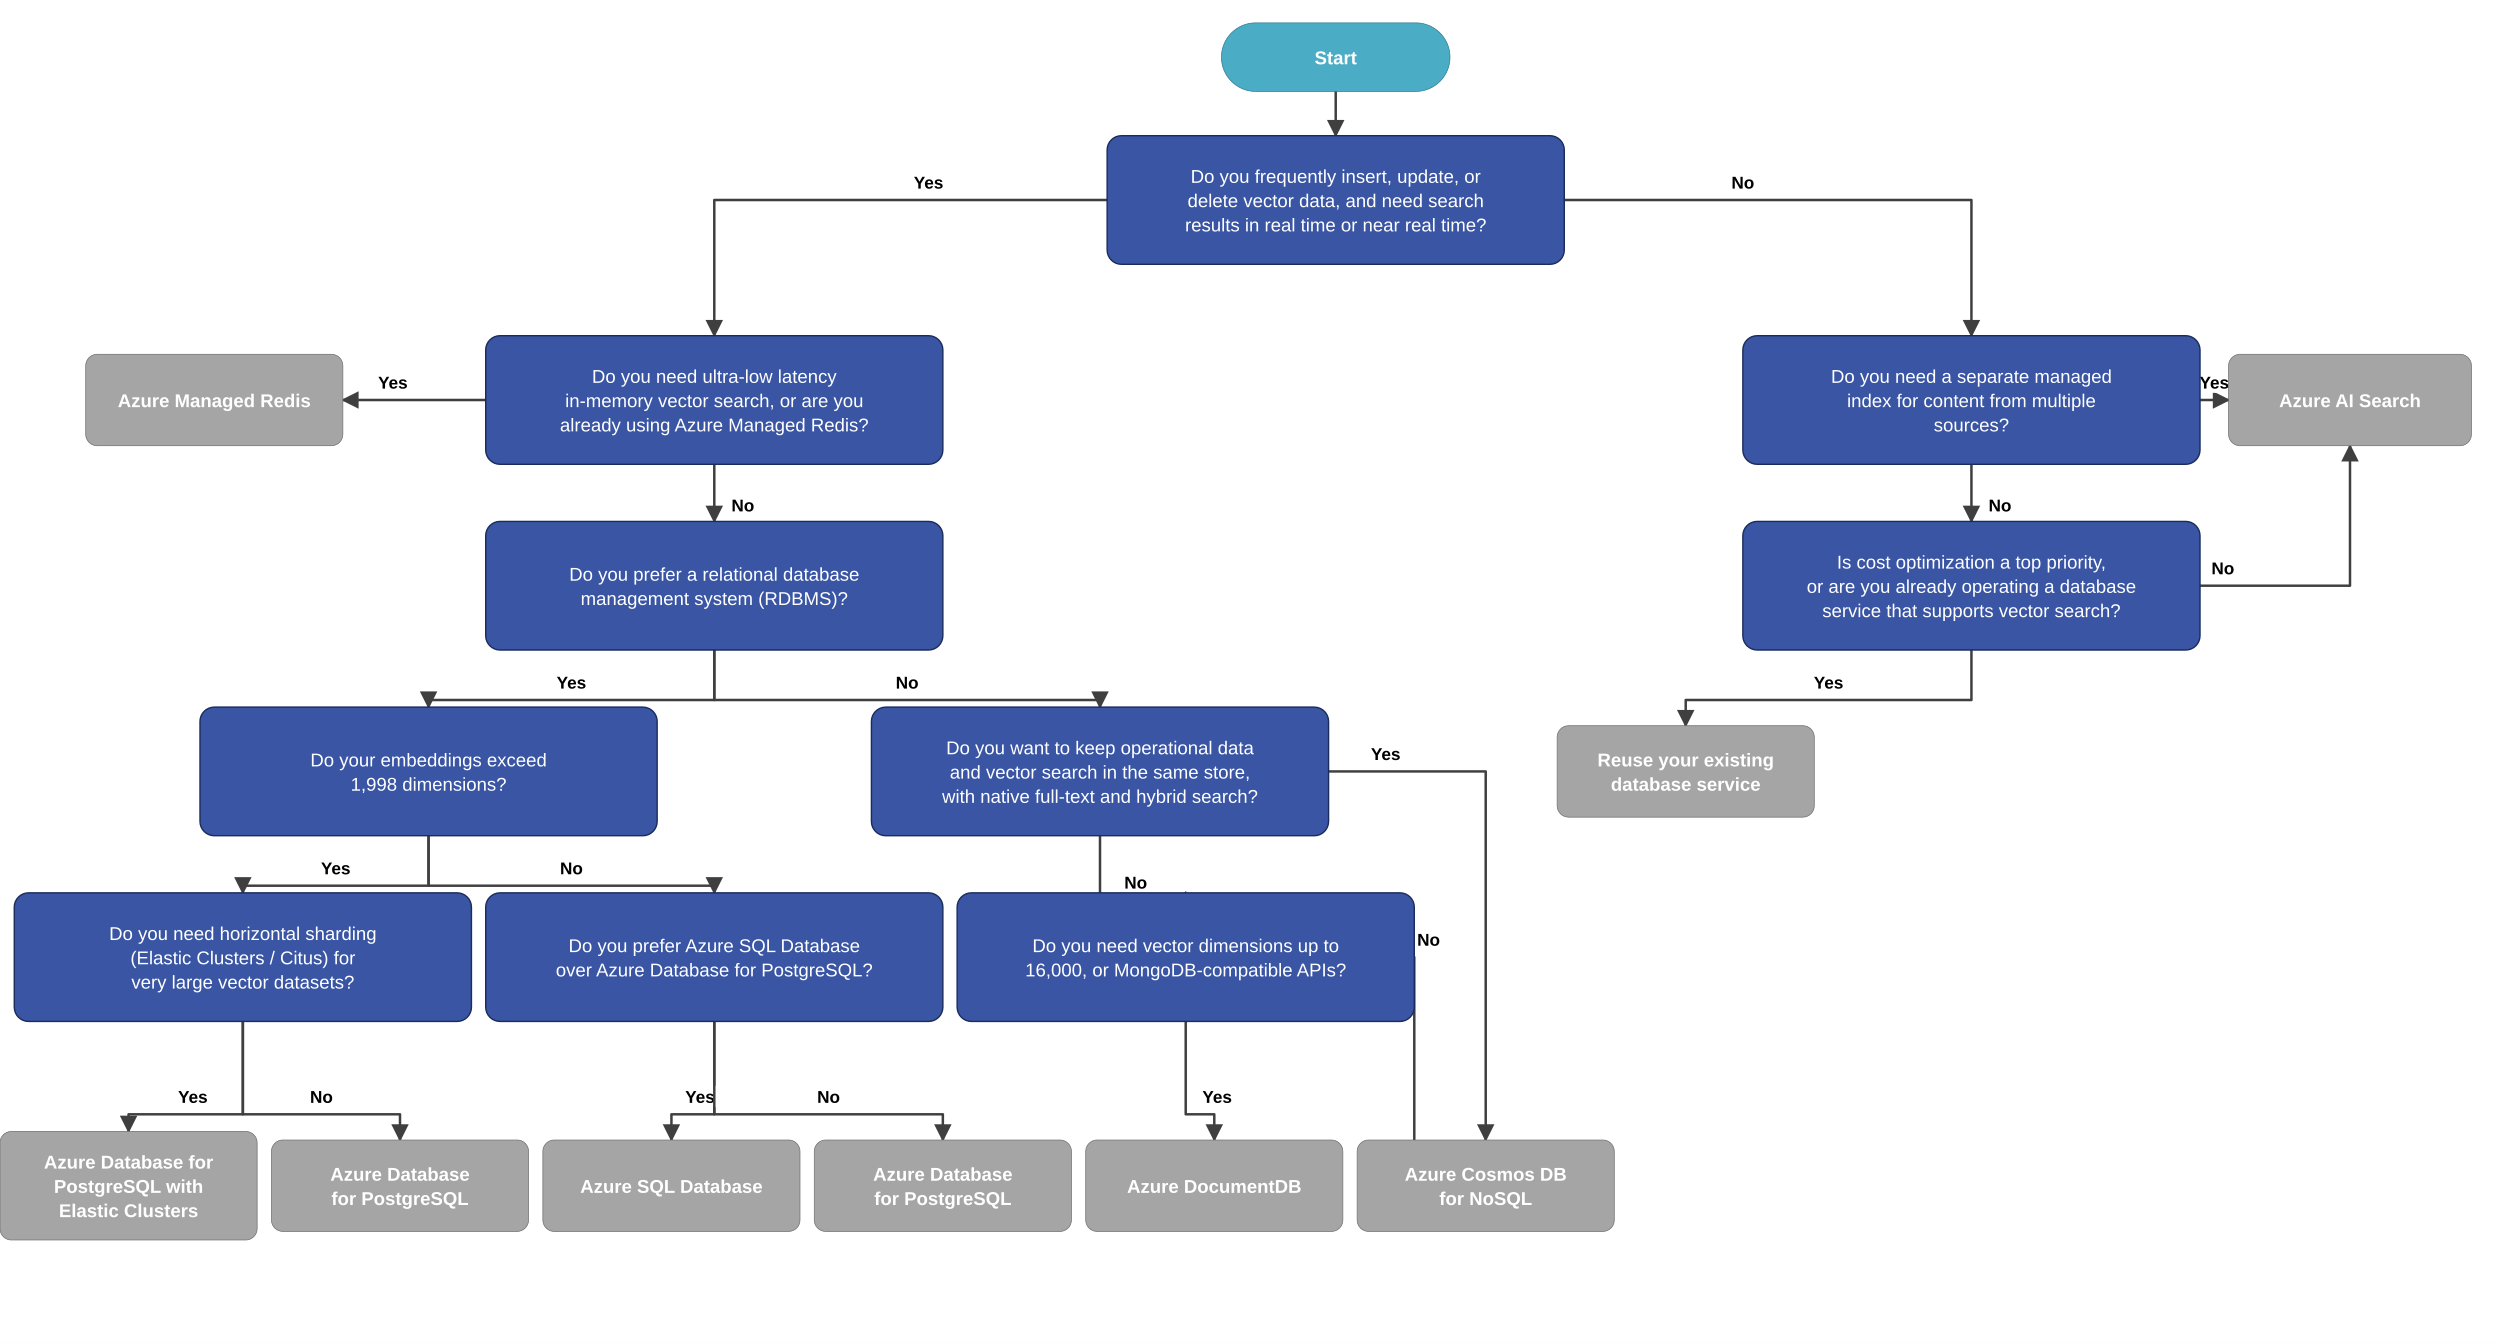
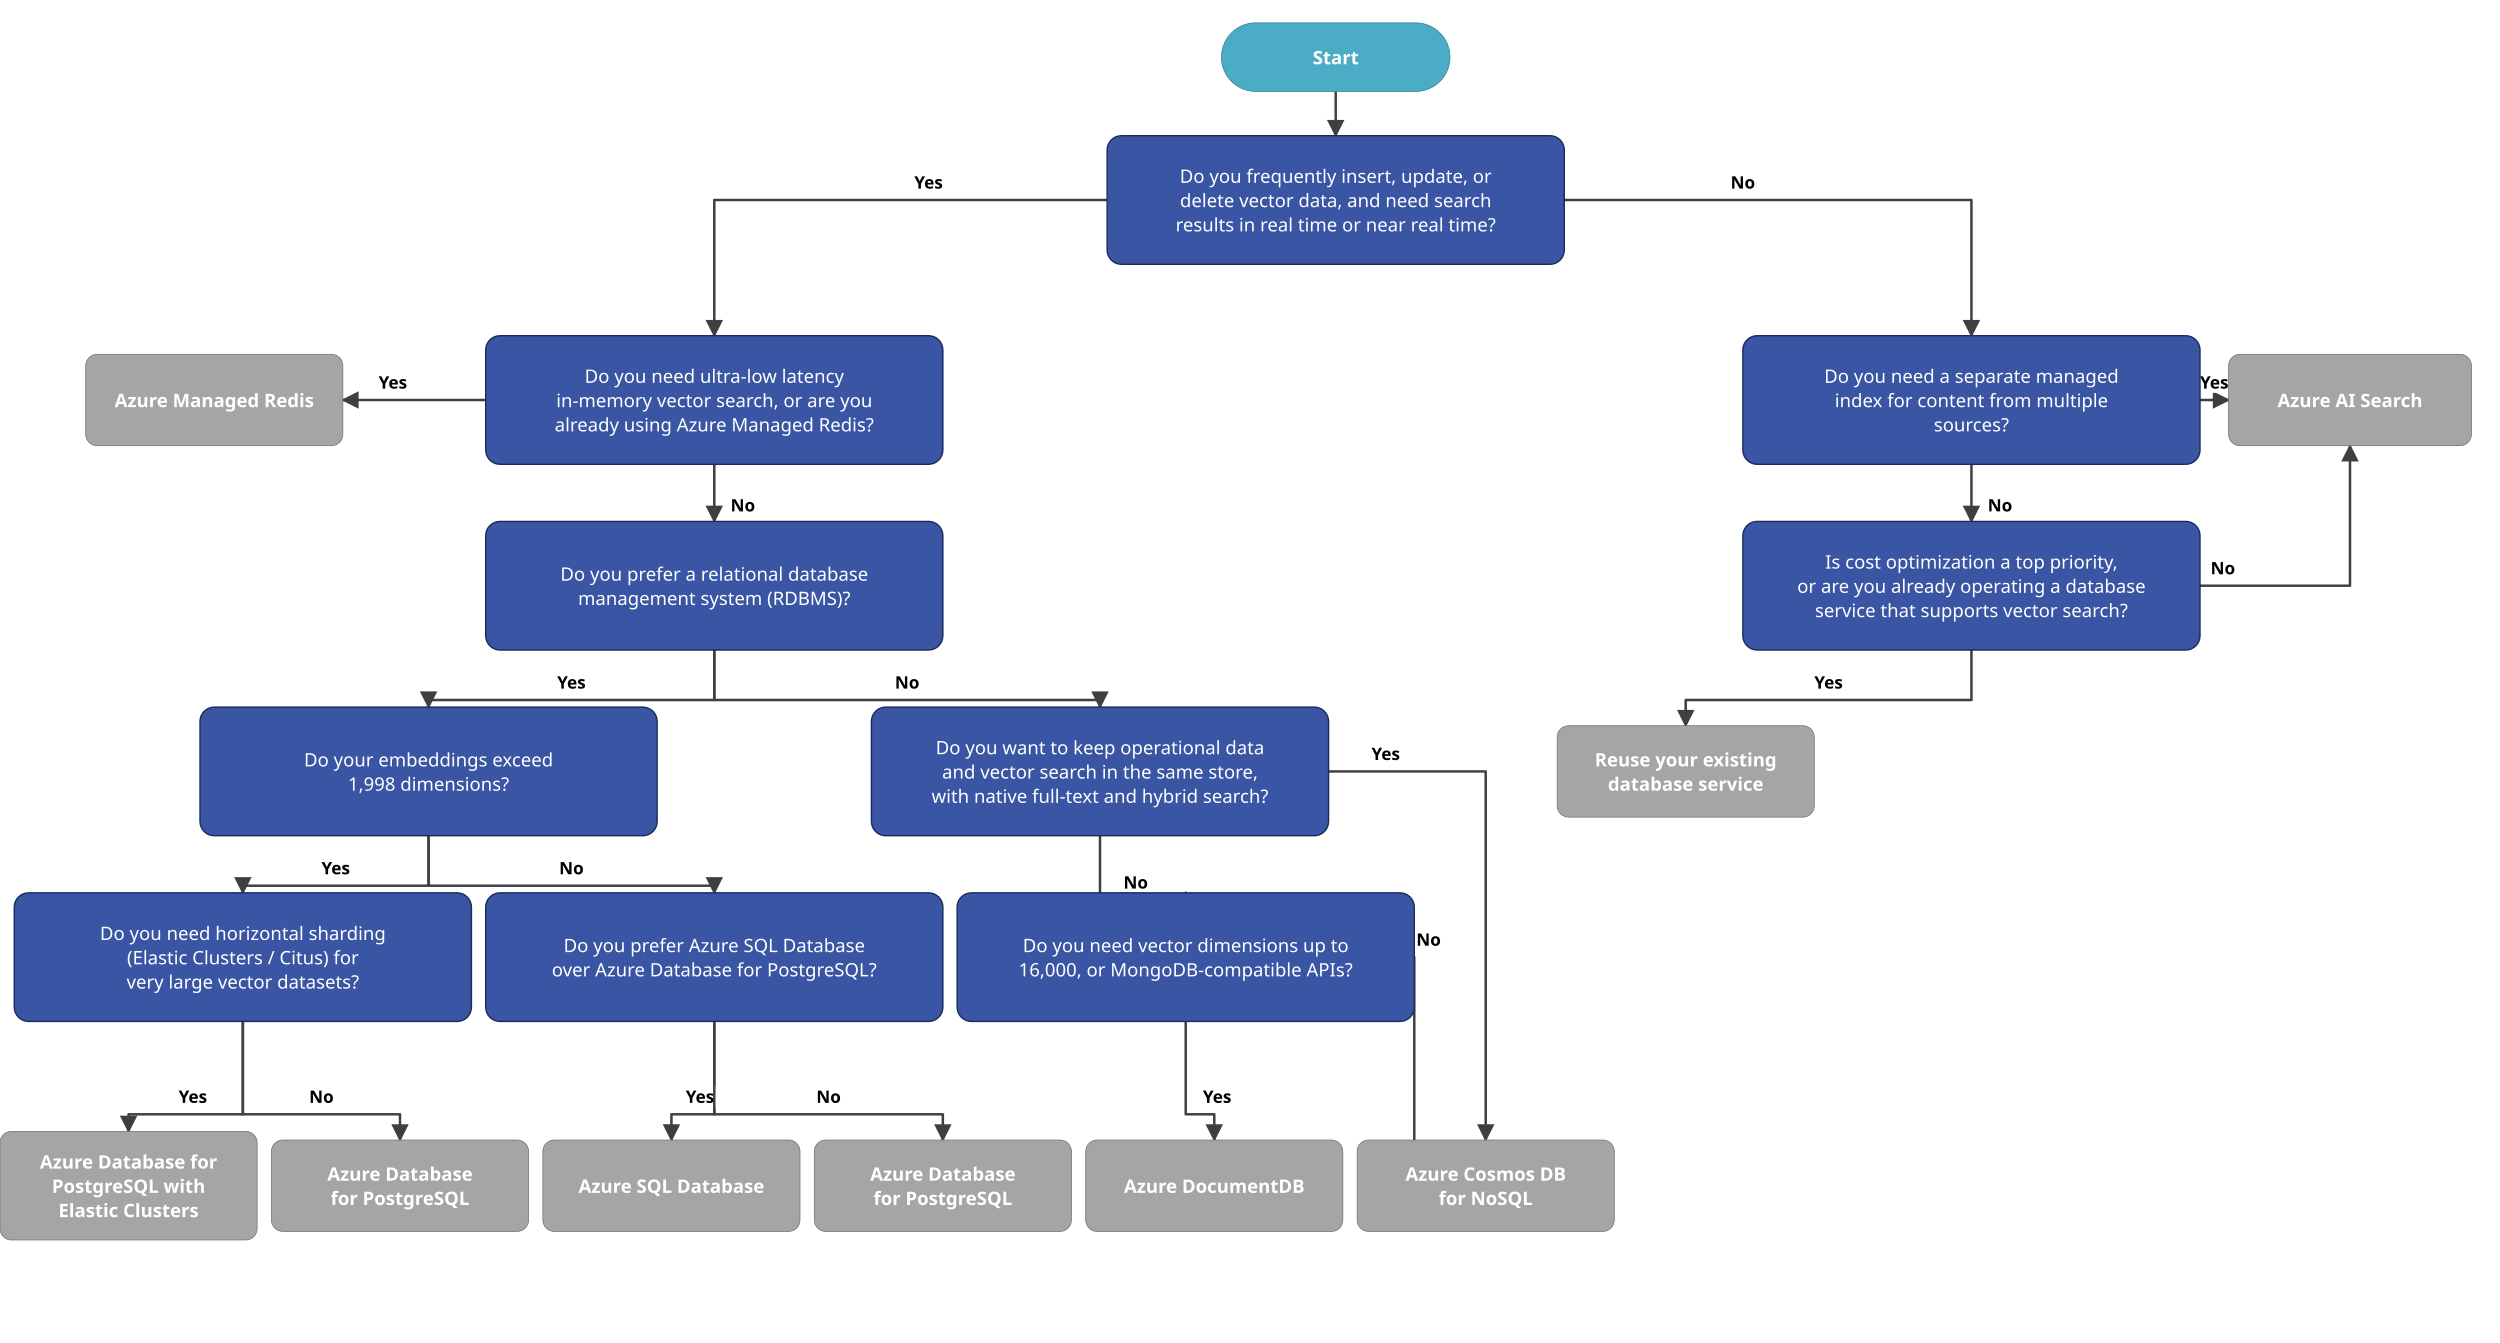
- <svg xmlns="http://www.w3.org/2000/svg" width="1750" height="940" viewBox="0 0 1750 940" font-family="Segoe UI, Arial, sans-serif">
+ <svg xmlns="http://www.w3.org/2000/svg" width="1750" height="940" viewBox="0 0 1750 940" font-family="Segoe UI, sans-serif">
  <defs>
    <marker id="arrow" viewBox="0 0 10 10" refX="9" refY="5" markerWidth="7" markerHeight="7" orient="auto-start-reverse">
      <path d="M0,0 L10,5 L0,10 z" fill="#3f3f3f" />
    </marker>
    <style type="text/css">
      .decision { fill: #3955a3; stroke: #1a2c5b; stroke-width: 1; }
      .terminal { fill: #a5a5a5; stroke: #6d6d6d; stroke-width: 0.5; }
      .start { fill: #4bacc6; stroke: #2f7a8c; stroke-width: 0.5; }
      .qtext { fill: #ffffff; font-size: 13px; font-weight: 500; text-anchor: middle; }
      .ttext { fill: #ffffff; font-size: 13px; font-weight: 600; text-anchor: middle; }
      .connector { fill: none; stroke: #3f3f3f; stroke-width: 1.75; stroke-linecap: round; stroke-linejoin: round; }
      .ynlabel { fill: #000000; font-size: 12px; font-weight: bold; text-anchor: middle; }
      .ynbg { fill: #ffffff; }
    </style>
  </defs>
  <rect x="0" y="0" width="1750" height="940" fill="#ffffff" />
  <path d="M 935,64 L 935,95" class="connector" marker-end="url(#arrow)" />
  <path d="M 775,140 L 500,140 L 500,235" class="connector" marker-end="url(#arrow)" />
  <rect x="634" y="120" width="32" height="15" class="ynbg" />
  <text x="650" y="132" class="ynlabel">Yes</text>
  <path d="M 1095,140 L 1380,140 L 1380,235" class="connector" marker-end="url(#arrow)" />
  <rect x="1208" y="120" width="24" height="15" class="ynbg" />
  <text x="1220" y="132" class="ynlabel">No</text>
  <path d="M 340,280 L 240,280" class="connector" marker-end="url(#arrow)" />
  <rect x="259" y="260" width="32" height="15" class="ynbg" />
  <text x="275" y="272" class="ynlabel">Yes</text>
  <path d="M 500,325 L 500,365" class="connector" marker-end="url(#arrow)" />
  <rect x="508" y="346" width="24" height="15" class="ynbg" />
  <text x="520" y="358" class="ynlabel">No</text>
  <path d="M 1540,280 L 1560,280" class="connector" marker-end="url(#arrow)" />
  <rect x="1541" y="260" width="18" height="15" class="ynbg" />
  <text x="1550" y="272" class="ynlabel">Yes</text>
  <path d="M 1380,325 L 1380,365" class="connector" marker-end="url(#arrow)" />
  <rect x="1388" y="346" width="24" height="15" class="ynbg" />
  <text x="1400" y="358" class="ynlabel">No</text>
  <path d="M 500,455 L 500,490 L 300,490 L 300,495" class="connector" marker-end="url(#arrow)" />
  <rect x="384" y="470" width="32" height="15" class="ynbg" />
  <text x="400" y="482" class="ynlabel">Yes</text>
  <path d="M 500,455 L 500,490 L 770,490 L 770,495" class="connector" marker-end="url(#arrow)" />
  <rect x="623" y="470" width="24" height="15" class="ynbg" />
  <text x="635" y="482" class="ynlabel">No</text>
  <path d="M 1380,455 L 1380,490 L 1180,490 L 1180,508" class="connector" marker-end="url(#arrow)" />
  <rect x="1264" y="470" width="32" height="15" class="ynbg" />
  <text x="1280" y="482" class="ynlabel">Yes</text>
  <path d="M 1540,410 L 1645,410 L 1645,312" class="connector" marker-end="url(#arrow)" />
  <rect x="1544" y="390" width="24" height="15" class="ynbg" />
  <text x="1556" y="402" class="ynlabel">No</text>
  <path d="M 300,585 L 300,620 L 170,620 L 170,625" class="connector" marker-end="url(#arrow)" />
  <rect x="219" y="600" width="32" height="15" class="ynbg" />
  <text x="235" y="612" class="ynlabel">Yes</text>
  <path d="M 300,585 L 300,620 L 500,620 L 500,625" class="connector" marker-end="url(#arrow)" />
  <rect x="388" y="600" width="24" height="15" class="ynbg" />
  <text x="400" y="612" class="ynlabel">No</text>
  <path d="M 930,540 L 1040,540 L 1040,798" class="connector" marker-end="url(#arrow)" />
  <rect x="954" y="520" width="32" height="15" class="ynbg" />
  <text x="970" y="532" class="ynlabel">Yes</text>
  <path d="M 770,585 L 770,630 L 830,630 L 830,625" class="connector" marker-end="url(#arrow)" />
  <rect x="783" y="610" width="24" height="15" class="ynbg" />
  <text x="795" y="622" class="ynlabel">No</text>
  <path d="M 170,715 L 170,780 L 90,780 L 90,792" class="connector" marker-end="url(#arrow)" />
  <rect x="119" y="760" width="32" height="15" class="ynbg" />
  <text x="135" y="772" class="ynlabel">Yes</text>
  <path d="M 170,715 L 170,780 L 280,780 L 280,798" class="connector" marker-end="url(#arrow)" />
  <rect x="213" y="760" width="24" height="15" class="ynbg" />
  <text x="225" y="772" class="ynlabel">No</text>
  <path d="M 500,715 L 500,780 L 470,780 L 470,798" class="connector" marker-end="url(#arrow)" />
  <rect x="474" y="760" width="32" height="15" class="ynbg" />
  <text x="490" y="772" class="ynlabel">Yes</text>
  <path d="M 500,715 L 500,780 L 660,780 L 660,798" class="connector" marker-end="url(#arrow)" />
  <rect x="568" y="760" width="24" height="15" class="ynbg" />
  <text x="580" y="772" class="ynlabel">No</text>
  <path d="M 830,715 L 830,780 L 850,780 L 850,798" class="connector" marker-end="url(#arrow)" />
  <rect x="836" y="760" width="32" height="15" class="ynbg" />
  <text x="852" y="772" class="ynlabel">Yes</text>
  <path d="M 990,670 L 990,670 L 990,800 L 1040,800 L 1040,798" class="connector" marker-end="url(#arrow)" />
  <rect x="988" y="650" width="24" height="15" class="ynbg" />
  <text x="1000" y="662" class="ynlabel">No</text>
  <g>
    <rect x="855" y="16" width="160" height="48" rx="24" ry="24" class="start" />
    <text x="935" y="45" class="ttext">Start</text>
  </g>
  <g>
    <rect x="775" y="95" width="320" height="90" rx="10" ry="10" class="decision" />
    <text x="935" y="128" class="qtext">Do you frequently insert, update, or</text>
    <text x="935" y="145" class="qtext">delete vector data, and need search</text>
    <text x="935" y="162" class="qtext">results in real time or near real time?</text>
  </g>
  <g>
    <rect x="340" y="235" width="320" height="90" rx="10" ry="10" class="decision" />
    <text x="500" y="268" class="qtext">Do you need ultra-low latency</text>
    <text x="500" y="285" class="qtext">in-memory vector search, or are you</text>
    <text x="500" y="302" class="qtext">already using Azure Managed Redis?</text>
  </g>
  <g>
    <rect x="1220" y="235" width="320" height="90" rx="10" ry="10" class="decision" />
    <text x="1380" y="268" class="qtext">Do you need a separate managed</text>
    <text x="1380" y="285" class="qtext">index for content from multiple</text>
    <text x="1380" y="302" class="qtext">sources?</text>
  </g>
  <g>
    <rect x="340" y="365" width="320" height="90" rx="10" ry="10" class="decision" />
    <text x="500" y="406.5" class="qtext">Do you prefer a relational database</text>
    <text x="500" y="423.5" class="qtext">management system (RDBMS)?</text>
  </g>
  <g>
    <rect x="1220" y="365" width="320" height="90" rx="10" ry="10" class="decision" />
    <text x="1380" y="398" class="qtext">Is cost optimization a top priority,</text>
    <text x="1380" y="415" class="qtext">or are you already operating a database</text>
    <text x="1380" y="432" class="qtext">service that supports vector search?</text>
  </g>
  <g>
    <rect x="140" y="495" width="320" height="90" rx="10" ry="10" class="decision" />
    <text x="300" y="536.5" class="qtext">Do your embeddings exceed</text>
    <text x="300" y="553.5" class="qtext">1,998 dimensions?</text>
  </g>
  <g>
    <rect x="610" y="495" width="320" height="90" rx="10" ry="10" class="decision" />
    <text x="770" y="528" class="qtext">Do you want to keep operational data</text>
    <text x="770" y="545" class="qtext">and vector search in the same store,</text>
    <text x="770" y="562" class="qtext">with native full-text and hybrid search?</text>
  </g>
  <g>
    <rect x="10" y="625" width="320" height="90" rx="10" ry="10" class="decision" />
    <text x="170" y="658" class="qtext">Do you need horizontal sharding</text>
    <text x="170" y="675" class="qtext">(Elastic Clusters / Citus) for</text>
    <text x="170" y="692" class="qtext">very large vector datasets?</text>
  </g>
  <g>
    <rect x="340" y="625" width="320" height="90" rx="10" ry="10" class="decision" />
    <text x="500" y="666.5" class="qtext">Do you prefer Azure SQL Database</text>
    <text x="500" y="683.5" class="qtext">over Azure Database for PostgreSQL?</text>
  </g>
  <g>
    <rect x="670" y="625" width="320" height="90" rx="10" ry="10" class="decision" />
    <text x="830" y="666.5" class="qtext">Do you need vector dimensions up to</text>
    <text x="830" y="683.5" class="qtext">16,000, or MongoDB-compatible APIs?</text>
  </g>
  <g>
    <rect x="60" y="248" width="180" height="64" rx="8" ry="8" class="terminal" />
    <text x="150" y="285" class="ttext">Azure Managed Redis</text>
  </g>
  <g>
    <rect x="1560" y="248" width="170" height="64" rx="8" ry="8" class="terminal" />
    <text x="1645" y="285" class="ttext">Azure AI Search</text>
  </g>
  <g>
    <rect x="1090" y="508" width="180" height="64" rx="8" ry="8" class="terminal" />
    <text x="1180" y="536.5" class="ttext">Reuse your existing</text>
    <text x="1180" y="553.5" class="ttext">database service</text>
  </g>
  <g>
    <rect x="0" y="792" width="180" height="76" rx="8" ry="8" class="terminal" />
    <text x="90" y="818" class="ttext">Azure Database for</text>
    <text x="90" y="835" class="ttext">PostgreSQL with</text>
    <text x="90" y="852" class="ttext">Elastic Clusters</text>
  </g>
  <g>
    <rect x="190" y="798" width="180" height="64" rx="8" ry="8" class="terminal" />
    <text x="280" y="826.5" class="ttext">Azure Database</text>
    <text x="280" y="843.5" class="ttext">for PostgreSQL</text>
  </g>
  <g>
    <rect x="380" y="798" width="180" height="64" rx="8" ry="8" class="terminal" />
    <text x="470" y="835" class="ttext">Azure SQL Database</text>
  </g>
  <g>
    <rect x="570" y="798" width="180" height="64" rx="8" ry="8" class="terminal" />
    <text x="660" y="826.5" class="ttext">Azure Database</text>
    <text x="660" y="843.5" class="ttext">for PostgreSQL</text>
  </g>
  <g>
    <rect x="760" y="798" width="180" height="64" rx="8" ry="8" class="terminal" />
    <text x="850" y="835" class="ttext">Azure DocumentDB</text>
  </g>
  <g>
    <rect x="950" y="798" width="180" height="64" rx="8" ry="8" class="terminal" />
    <text x="1040" y="826.5" class="ttext">Azure Cosmos DB</text>
    <text x="1040" y="843.5" class="ttext">for NoSQL</text>
  </g>
</svg>
